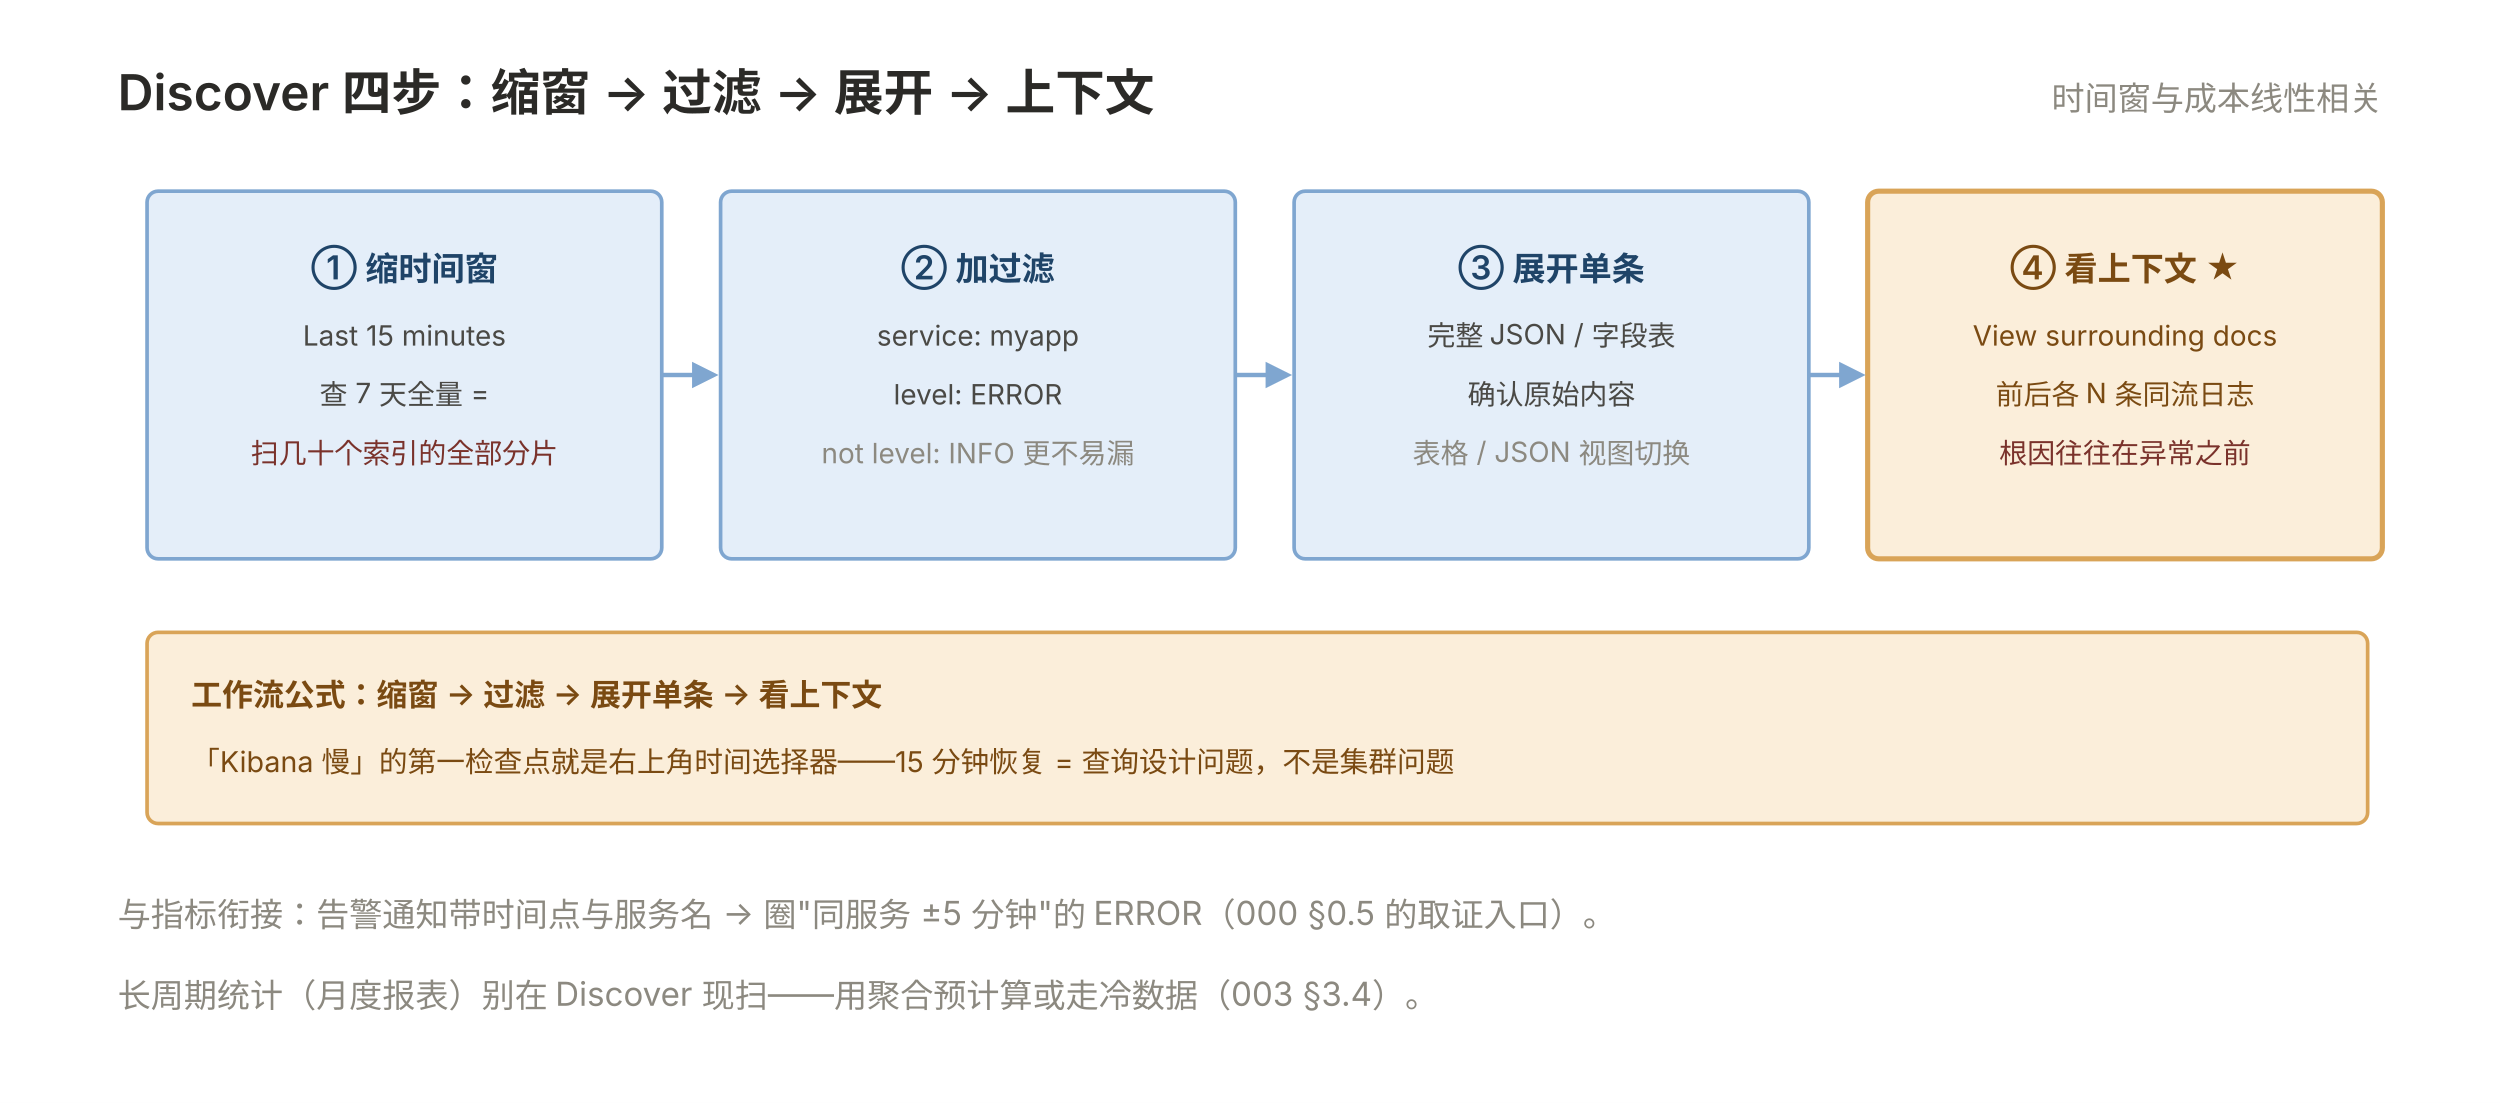
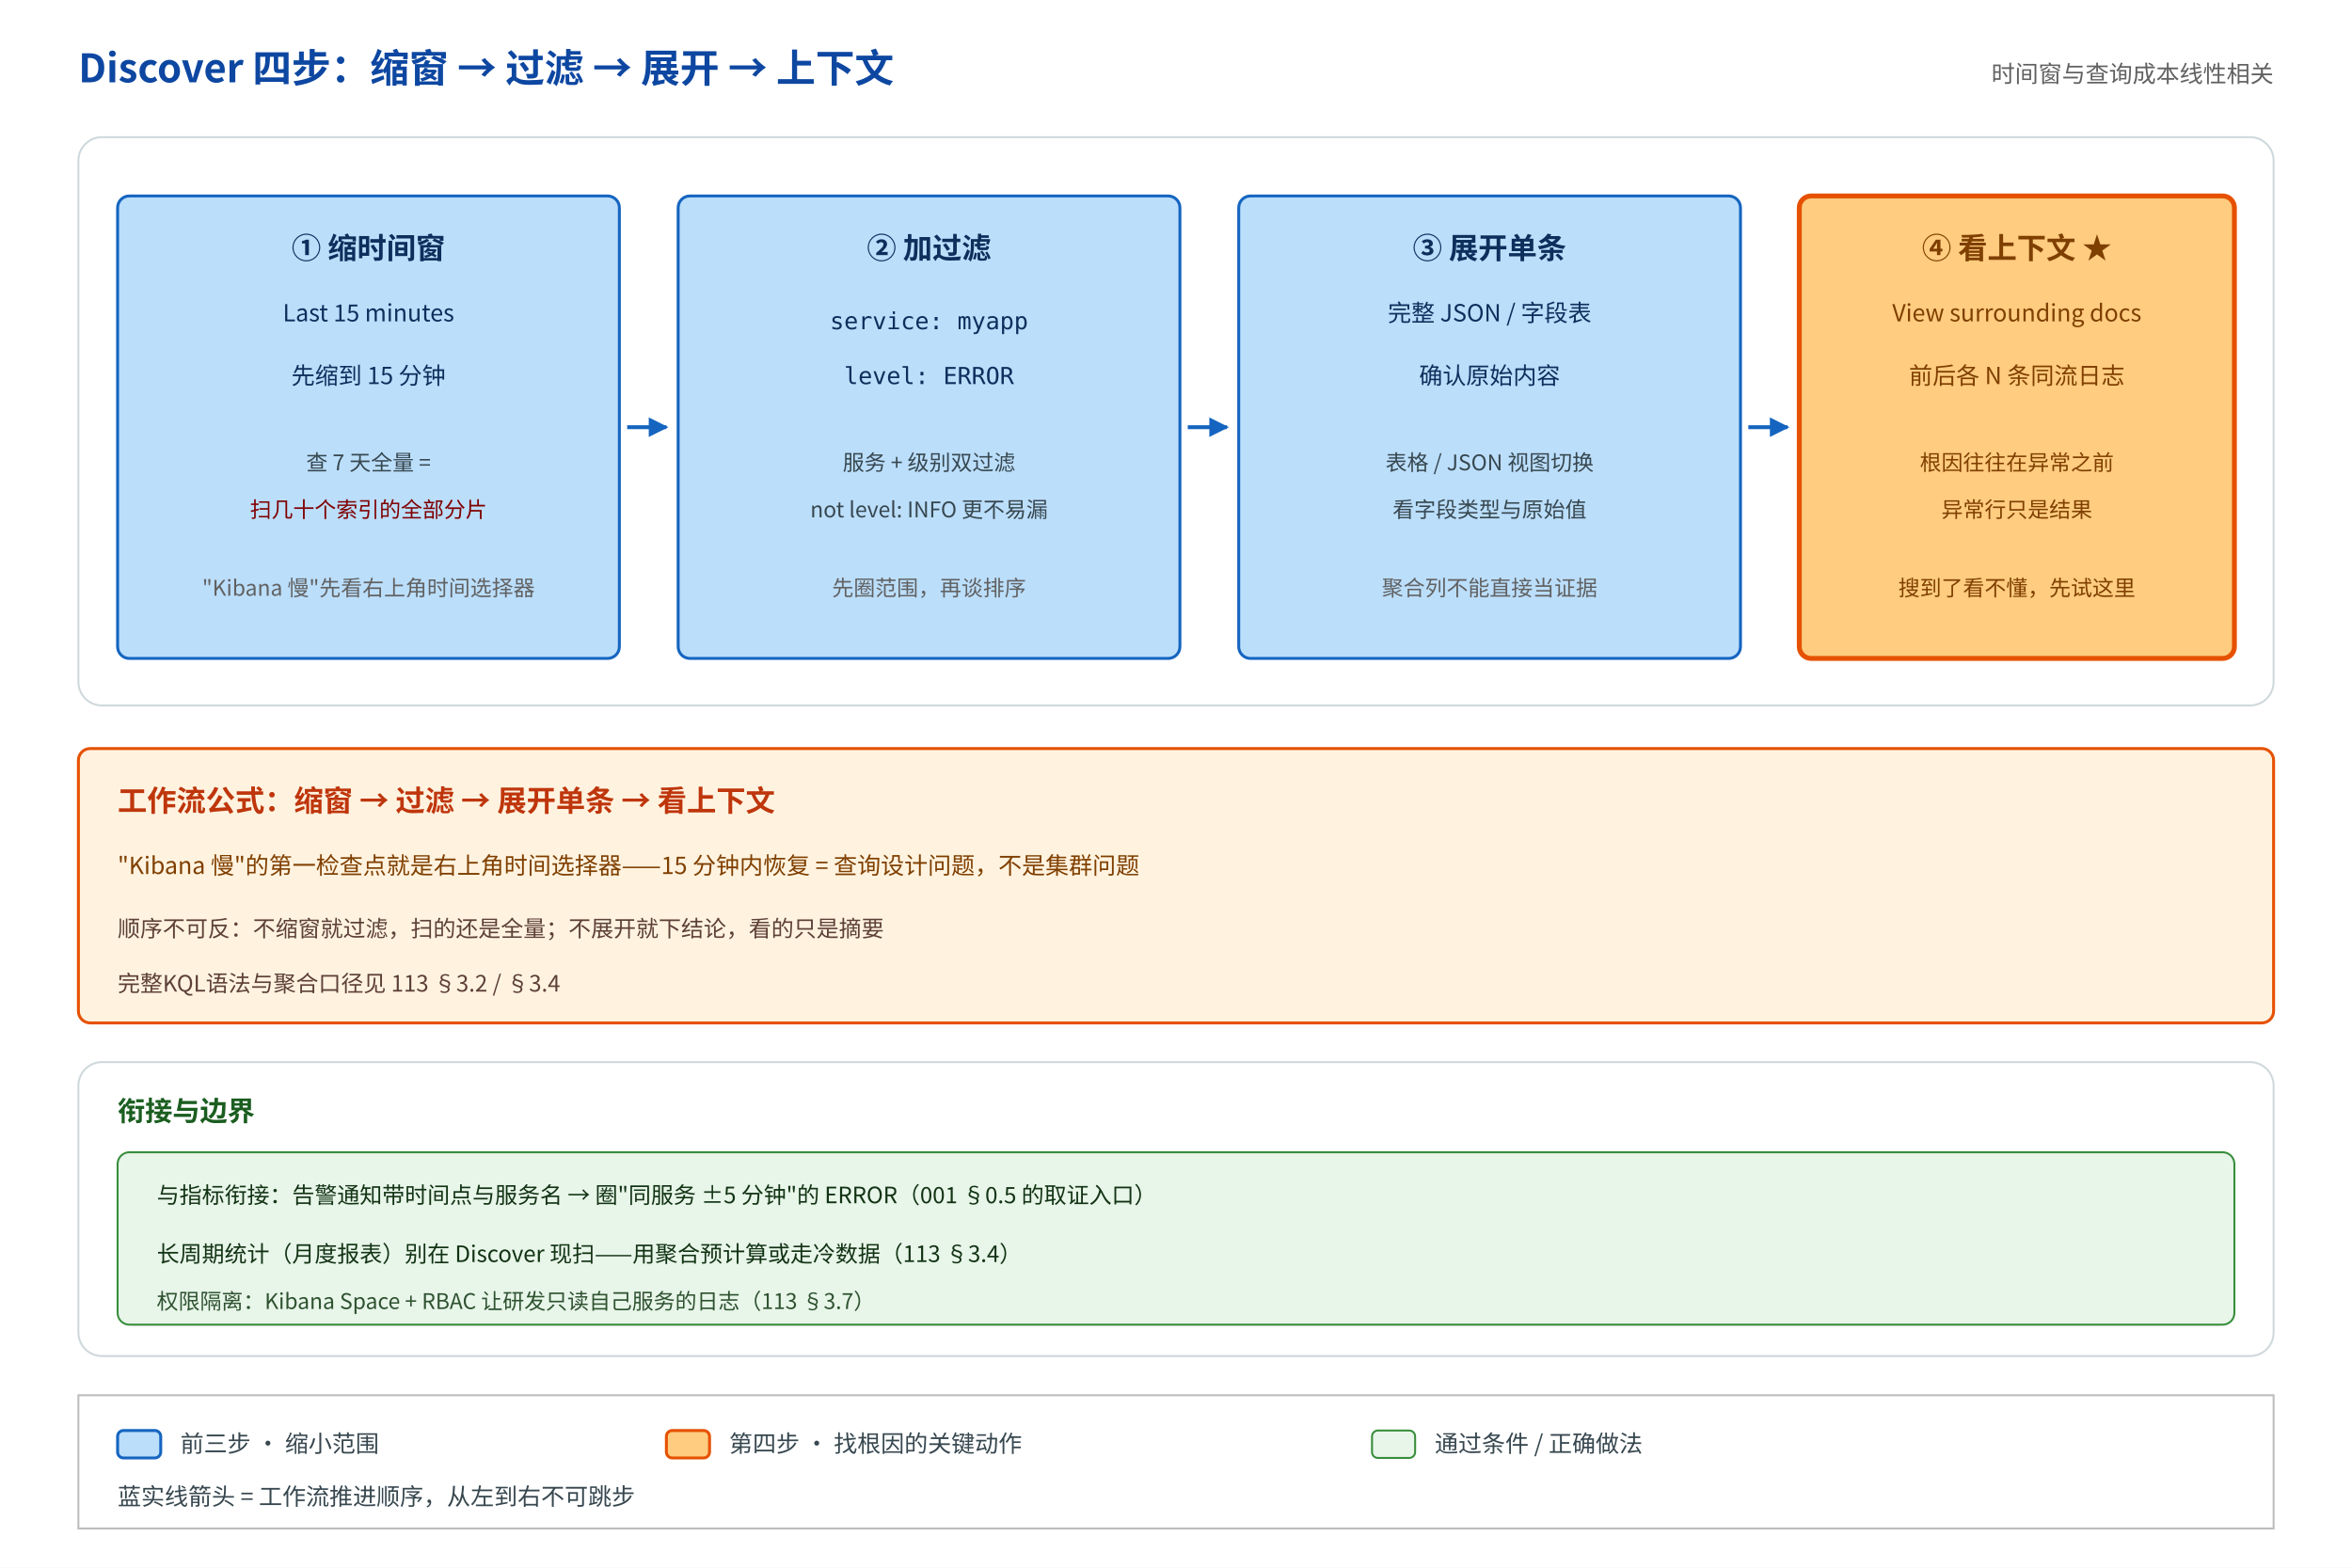
- <svg xmlns="http://www.w3.org/2000/svg" viewBox="0 0 1200 529.41" width="1200" height="529.41" font-family="-apple-system, 'Segoe UI', 'Microsoft YaHei', 'PingFang SC', sans-serif">
-   <g transform="scale(1.764706)">
-     <rect width="680" height="300" fill="#FFFFFF" />
-     <text x="32" y="30" font-size="13.5" font-weight="600" fill="#2B2A27">Discover 四步：缩窗 → 过滤 → 展开 → 上下文</text>
-     <text x="648" y="30" font-size="9" fill="#8C8980" text-anchor="end">时间窗与成本线性相关</text>
-     <defs>
-       <marker id="g3Blue" viewBox="0 0 10 10" refX="8" refY="5" markerWidth="6" markerHeight="6" orient="auto">
-         <path d="M0,0 L10,5 L0,10 z" fill="#7FA6D0" />
-       </marker>
-     </defs>
-     <rect x="40" y="52" width="140" height="100" rx="3" fill="#E4EEF9" stroke="#7FA6D0" stroke-width="1" />
-     <text x="110" y="76" font-size="9" font-weight="600" fill="#1F4468" text-anchor="middle">① 缩时间窗</text>
-     <text x="110" y="94" font-size="7.6" fill="#4A4945" text-anchor="middle">Last 15 minutes</text>
-     <text x="110" y="110" font-size="7.6" fill="#4A4945" text-anchor="middle">查 7 天全量 =</text>
-     <text x="110" y="126" font-size="7.6" fill="#7A322B" text-anchor="middle">扫几十个索引的全部分片</text>
-     <rect x="196" y="52" width="140" height="100" rx="3" fill="#E4EEF9" stroke="#7FA6D0" stroke-width="1" />
-     <text x="266" y="76" font-size="9" font-weight="600" fill="#1F4468" text-anchor="middle">② 加过滤</text>
-     <text x="266" y="94" font-size="7.6" fill="#4A4945" text-anchor="middle">service: myapp</text>
-     <text x="266" y="110" font-size="7.6" fill="#4A4945" text-anchor="middle">level: ERROR</text>
-     <text x="266" y="126" font-size="7.6" fill="#8C8980" text-anchor="middle">not level: INFO 更不易漏</text>
-     <rect x="352" y="52" width="140" height="100" rx="3" fill="#E4EEF9" stroke="#7FA6D0" stroke-width="1" />
-     <text x="422" y="76" font-size="9" font-weight="600" fill="#1F4468" text-anchor="middle">③ 展开单条</text>
-     <text x="422" y="94" font-size="7.6" fill="#4A4945" text-anchor="middle">完整 JSON / 字段表</text>
-     <text x="422" y="110" font-size="7.6" fill="#4A4945" text-anchor="middle">确认原始内容</text>
-     <text x="422" y="126" font-size="7.6" fill="#8C8980" text-anchor="middle">表格 / JSON 视图切换</text>
-     <rect x="508" y="52" width="140" height="100" rx="3" fill="#FBEEDA" stroke="#D9A458" stroke-width="1.4" />
-     <text x="578" y="76" font-size="9" font-weight="600" fill="#7A4A12" text-anchor="middle">④ 看上下文 ★</text>
-     <text x="578" y="94" font-size="7.6" fill="#7A4A12" text-anchor="middle">View surrounding docs</text>
-     <text x="578" y="110" font-size="7.6" fill="#7A4A12" text-anchor="middle">前后各 N 条同流日志</text>
-     <text x="578" y="126" font-size="7.6" fill="#7A322B" text-anchor="middle">根因往往在异常之前</text>
-     <line x1="180" y1="102" x2="194" y2="102" stroke="#7FA6D0" stroke-width="1.2" marker-end="url(#g3Blue)" />
-     <line x1="336" y1="102" x2="350" y2="102" stroke="#7FA6D0" stroke-width="1.2" marker-end="url(#g3Blue)" />
-     <line x1="492" y1="102" x2="506" y2="102" stroke="#7FA6D0" stroke-width="1.2" marker-end="url(#g3Blue)" />
-     <rect x="40" y="172" width="604" height="52" rx="3" fill="#FBEEDA" stroke="#D9A458" stroke-width="1" />
-     <text x="52" y="192" font-size="8.4" font-weight="600" fill="#7A4A12">工作流公式：缩窗 → 过滤 → 展开单条 → 看上下文</text>
-     <text x="52" y="210" font-size="7.8" fill="#7A4A12">「Kibana 慢」的第一检查点就是右上角时间选择器——15 分钟恢复 = 查询设计问题，不是集群问题</text>
-     <text x="32" y="252" font-size="9" fill="#8C8980">与指标衔接：告警通知带时间点与服务名 → 圈"同服务 ±5 分钟"的 ERROR（000 §0.5 的取证入口）。</text>
-     <text x="32" y="274" font-size="9" fill="#8C8980">长周期统计（月度报表）别在 Discover 现扫——用聚合预计算或走冷数据（003 §3.4）。</text>
-   </g>
+ <svg xmlns="http://www.w3.org/2000/svg" viewBox="0 0 1200 800" font-family="Microsoft YaHei, PingFang SC, Noto Sans CJK SC, sans-serif">
+   <rect x="0" y="0" width="1200" height="800" fill="#ffffff" />
+   <defs>
+     <marker id="arrowBlue" viewBox="0 0 10 10" refX="9" refY="5" markerWidth="10" markerHeight="10" markerUnits="userSpaceOnUse" orient="auto-start-reverse">
+       <path d="M 0 0 L 10 5 L 0 10 z" fill="#1565c0" />
+     </marker>
+   </defs>
+   <text x="40" y="42" font-size="20" font-weight="bold" fill="#0d47a1">Discover 四步：缩窗 → 过滤 → 展开 → 上下文</text>
+   <text x="1160" y="42" font-size="12" fill="#616161" text-anchor="end">时间窗与查询成本线性相关</text>
+   <rect x="40" y="70" width="1120" height="290" rx="12" fill="#ffffff" stroke="#cfd8dc" stroke-width="1" />
+   <rect x="60" y="100" width="256" height="236" rx="6" fill="#bbdefb" stroke="#1565c0" stroke-width="1.5" />
+   <text x="188" y="132" font-size="15" font-weight="bold" fill="#0d2f5c" text-anchor="middle">① 缩时间窗</text>
+   <text x="188" y="164" font-size="12" fill="#0d2f5c" text-anchor="middle">Last 15 minutes</text>
+   <text x="188" y="196" font-size="12" fill="#0d2f5c" text-anchor="middle">先缩到 15 分钟</text>
+   <text x="188" y="240" font-size="11" fill="#37474f" text-anchor="middle">查 7 天全量 =</text>
+   <text x="188" y="264" font-size="11" fill="#7f0000" text-anchor="middle">扫几十个索引的全部分片</text>
+   <text x="188" y="304" font-size="11" fill="#616161" text-anchor="middle">"Kibana 慢"先看右上角时间选择器</text>
+   <rect x="346" y="100" width="256" height="236" rx="6" fill="#bbdefb" stroke="#1565c0" stroke-width="1.5" />
+   <text x="474" y="132" font-size="15" font-weight="bold" fill="#0d2f5c" text-anchor="middle">② 加过滤</text>
+   <text x="474" y="168" font-size="12" fill="#0d2f5c" font-family="ui-monospace,Menlo,Consolas,monospace" text-anchor="middle">service: myapp</text>
+   <text x="474" y="196" font-size="12" fill="#0d2f5c" font-family="ui-monospace,Menlo,Consolas,monospace" text-anchor="middle">level: ERROR</text>
+   <text x="474" y="240" font-size="11" fill="#37474f" text-anchor="middle">服务 + 级别双过滤</text>
+   <text x="474" y="264" font-size="11" fill="#37474f" text-anchor="middle">not level: INFO 更不易漏</text>
+   <text x="474" y="304" font-size="11" fill="#616161" text-anchor="middle">先圈范围，再谈排序</text>
+   <rect x="632" y="100" width="256" height="236" rx="6" fill="#bbdefb" stroke="#1565c0" stroke-width="1.5" />
+   <text x="760" y="132" font-size="15" font-weight="bold" fill="#0d2f5c" text-anchor="middle">③ 展开单条</text>
+   <text x="760" y="164" font-size="12" fill="#0d2f5c" text-anchor="middle">完整 JSON / 字段表</text>
+   <text x="760" y="196" font-size="12" fill="#0d2f5c" text-anchor="middle">确认原始内容</text>
+   <text x="760" y="240" font-size="11" fill="#37474f" text-anchor="middle">表格 / JSON 视图切换</text>
+   <text x="760" y="264" font-size="11" fill="#37474f" text-anchor="middle">看字段类型与原始值</text>
+   <text x="760" y="304" font-size="11" fill="#616161" text-anchor="middle">聚合列不能直接当证据</text>
+   <rect x="918" y="100" width="222" height="236" rx="6" fill="#ffcc80" stroke="#e65100" stroke-width="2.5" />
+   <text x="1029" y="132" font-size="15" font-weight="bold" fill="#7f3f00" text-anchor="middle">④ 看上下文 ★</text>
+   <text x="1029" y="164" font-size="12" fill="#7f3f00" text-anchor="middle">View surrounding docs</text>
+   <text x="1029" y="196" font-size="12" fill="#7f3f00" text-anchor="middle">前后各 N 条同流日志</text>
+   <text x="1029" y="240" font-size="11" fill="#7f3f00" text-anchor="middle">根因往往在异常之前</text>
+   <text x="1029" y="264" font-size="11" fill="#7f3f00" text-anchor="middle">异常行只是结果</text>
+   <text x="1029" y="304" font-size="11" fill="#7f3f00" text-anchor="middle">搜到了看不懂，先试这里</text>
+   <line x1="320" y1="218" x2="340" y2="218" stroke="#1565c0" stroke-width="2" marker-end="url(#arrowBlue)" />
+   <line x1="606" y1="218" x2="626" y2="218" stroke="#1565c0" stroke-width="2" marker-end="url(#arrowBlue)" />
+   <line x1="892" y1="218" x2="912" y2="218" stroke="#1565c0" stroke-width="2" marker-end="url(#arrowBlue)" />
+   <rect x="40" y="382" width="1120" height="140" rx="6" fill="#fff3e0" stroke="#e65100" stroke-width="1.5" />
+   <text x="60" y="414" font-size="15" font-weight="bold" fill="#bf360c">工作流公式：缩窗 → 过滤 → 展开单条 → 看上下文</text>
+   <text x="60" y="446" font-size="12" fill="#7f3f00">"Kibana 慢"的第一检查点就是右上角时间选择器——15 分钟内恢复 = 查询设计问题，不是集群问题</text>
+   <text x="60" y="478" font-size="11.5" fill="#5d4037">顺序不可反：不缩窗就过滤，扫的还是全量；不展开就下结论，看的只是摘要</text>
+   <text x="60" y="506" font-size="11.5" fill="#5d4037">完整KQL语法与聚合口径见 113 §3.2 / §3.4</text>
+   <rect x="40" y="542" width="1120" height="150" rx="12" fill="#ffffff" stroke="#cfd8dc" stroke-width="1" />
+   <text x="60" y="572" font-size="14" font-weight="bold" fill="#1b5e20">衔接与边界</text>
+   <rect x="60" y="588" width="1080" height="88" rx="6" fill="#e8f5e9" stroke="#388e3c" stroke-width="1" />
+   <text x="80" y="614" font-size="11.5" fill="#123314">与指标衔接：告警通知带时间点与服务名 → 圈"同服务 ±5 分钟"的 ERROR（001 §0.5 的取证入口）</text>
+   <text x="80" y="644" font-size="11.5" fill="#123314">长周期统计（月度报表）别在 Discover 现扫——用聚合预计算或走冷数据（113 §3.4）</text>
+   <text x="80" y="668" font-size="11" fill="#2e5230">权限隔离：Kibana Space + RBAC 让研发只读自己服务的日志（113 §3.7）</text>
+   <rect x="40" y="712" width="1120" height="68" fill="#ffffff" stroke="#bdbdbd" stroke-width="1" />
+   <rect x="60" y="730" width="22" height="14" rx="3" fill="#bbdefb" stroke="#1565c0" stroke-width="1.5" />
+   <text x="92" y="741" font-size="12" fill="#37474f">前三步 · 缩小范围</text>
+   <rect x="340" y="730" width="22" height="14" rx="3" fill="#ffcc80" stroke="#e65100" stroke-width="1.5" />
+   <text x="372" y="741" font-size="12" fill="#37474f">第四步 · 找根因的关键动作</text>
+   <rect x="700" y="730" width="22" height="14" rx="3" fill="#e8f5e9" stroke="#388e3c" stroke-width="1" />
+   <text x="732" y="741" font-size="12" fill="#37474f">通过条件 / 正确做法</text>
+   <text x="60" y="768" font-size="12" fill="#37474f">蓝实线箭头 = 工作流推进顺序，从左到右不可跳步</text>
</svg>
